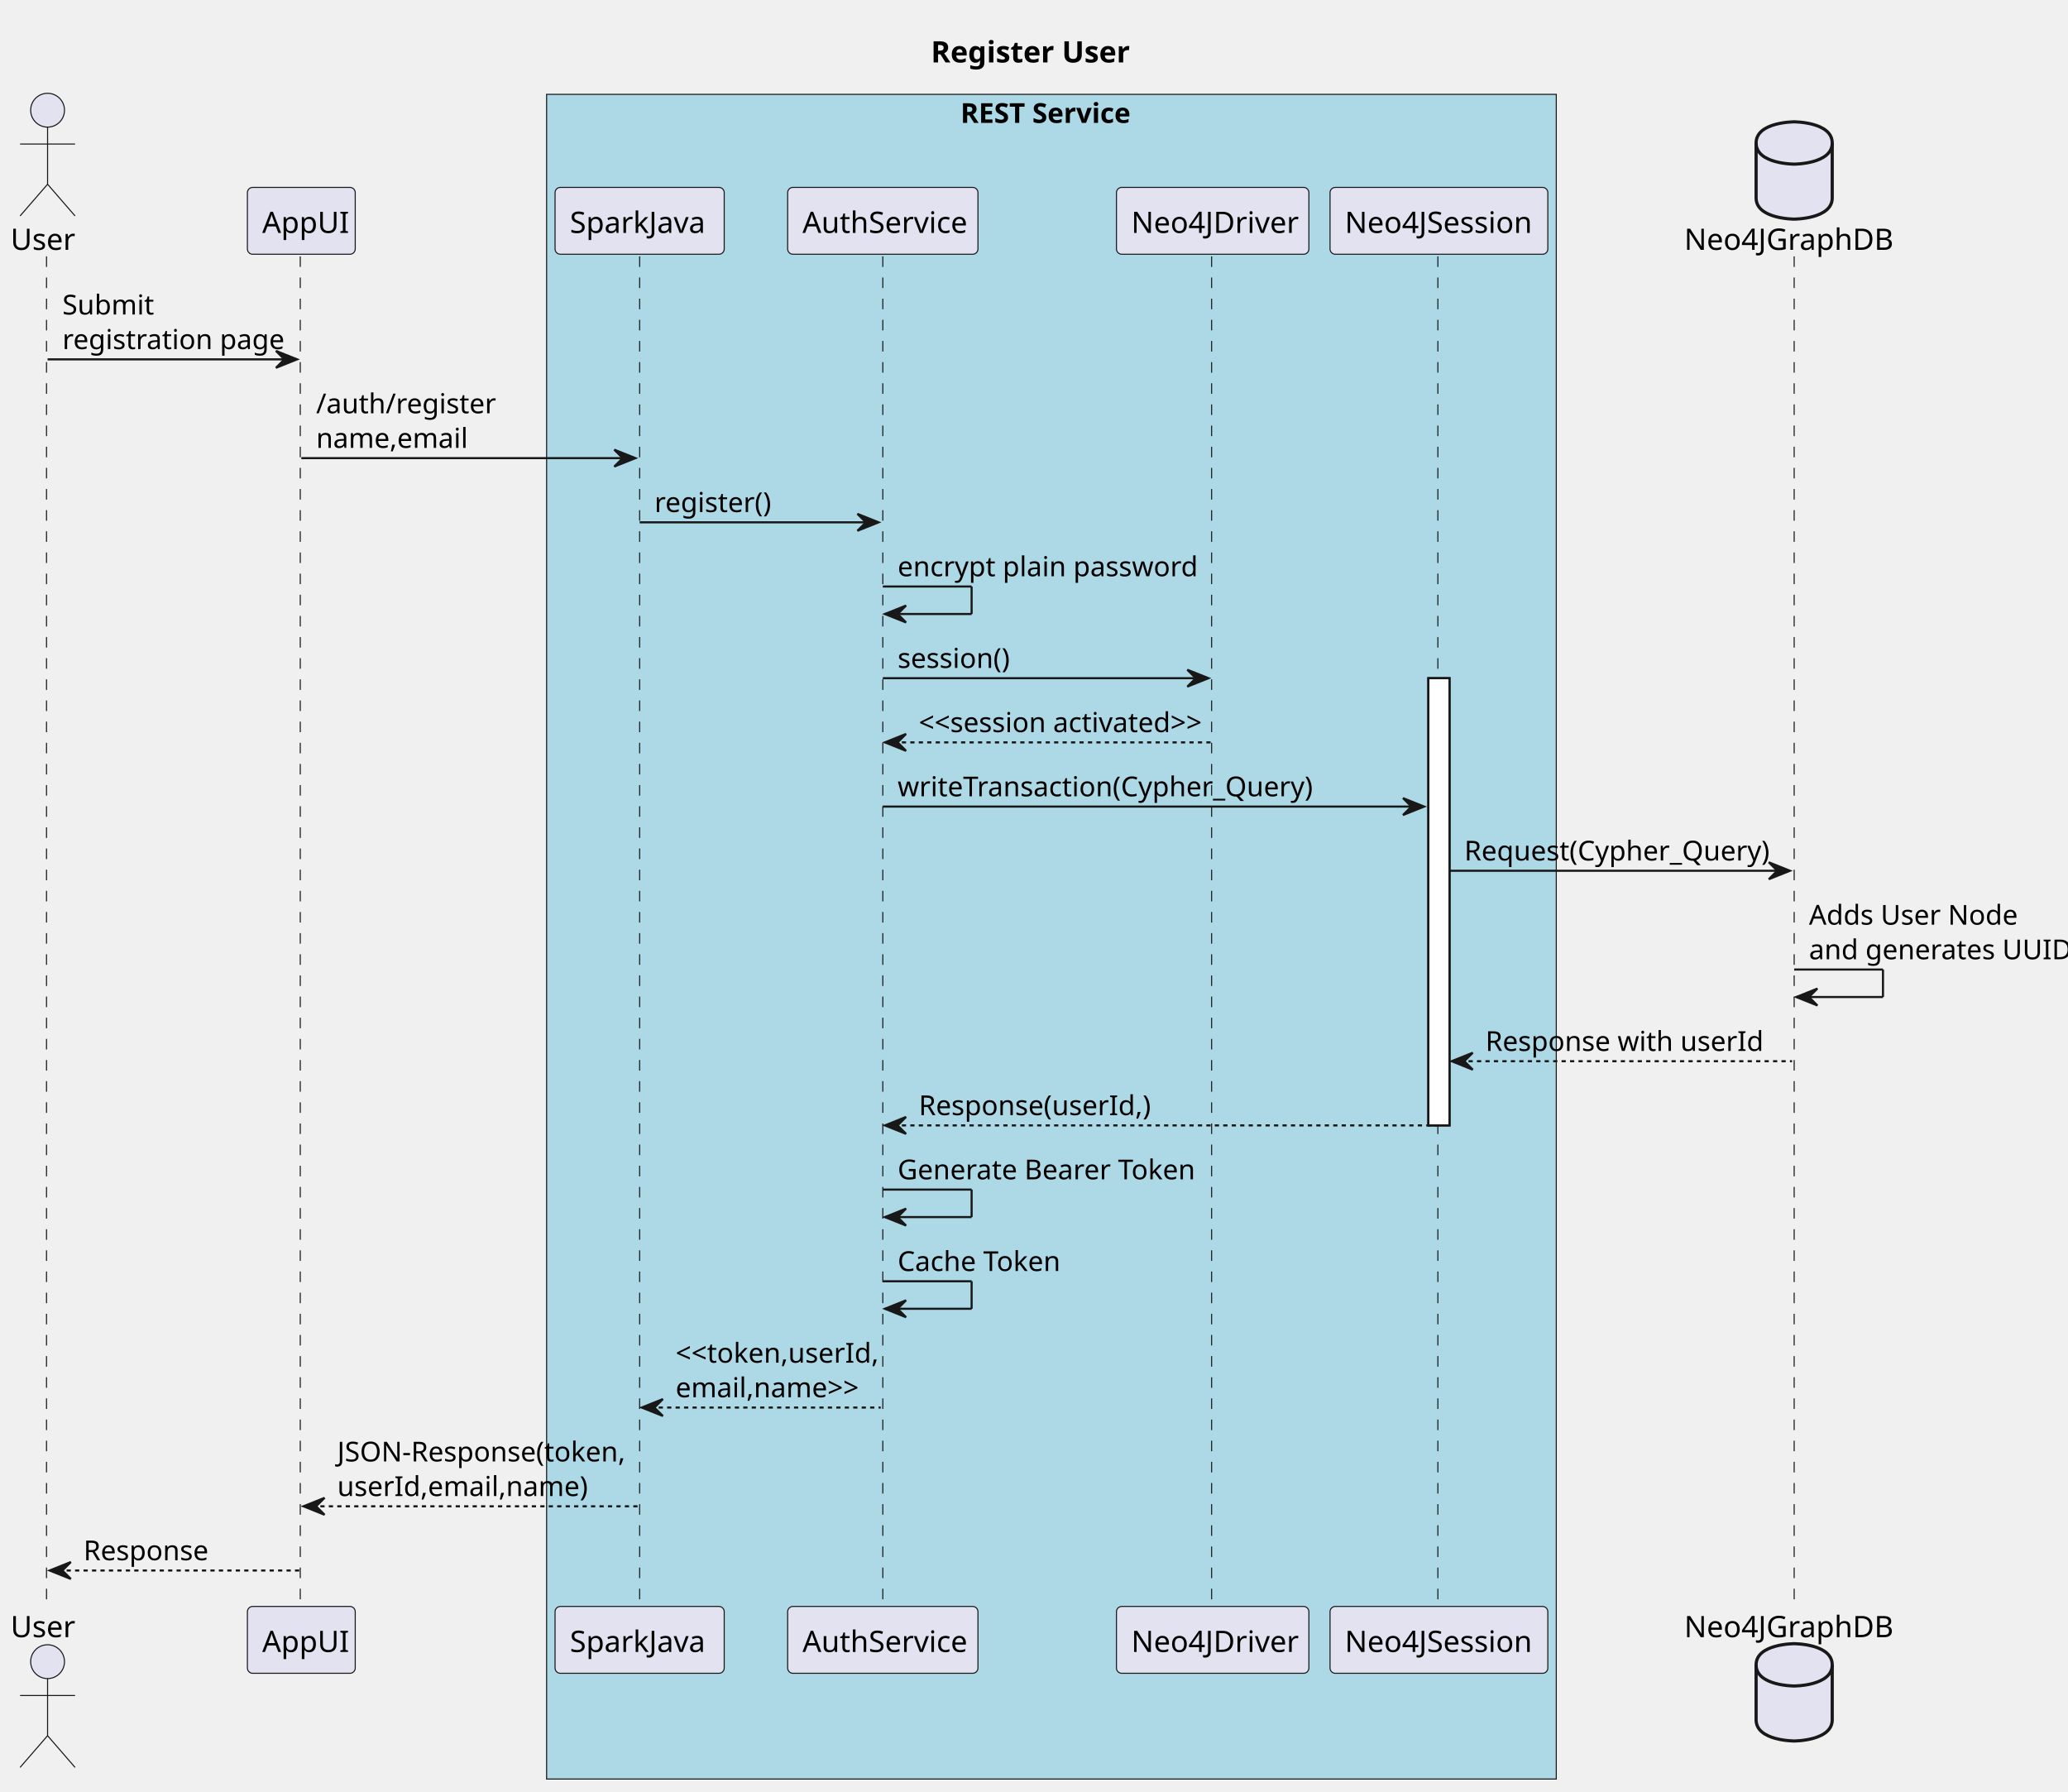
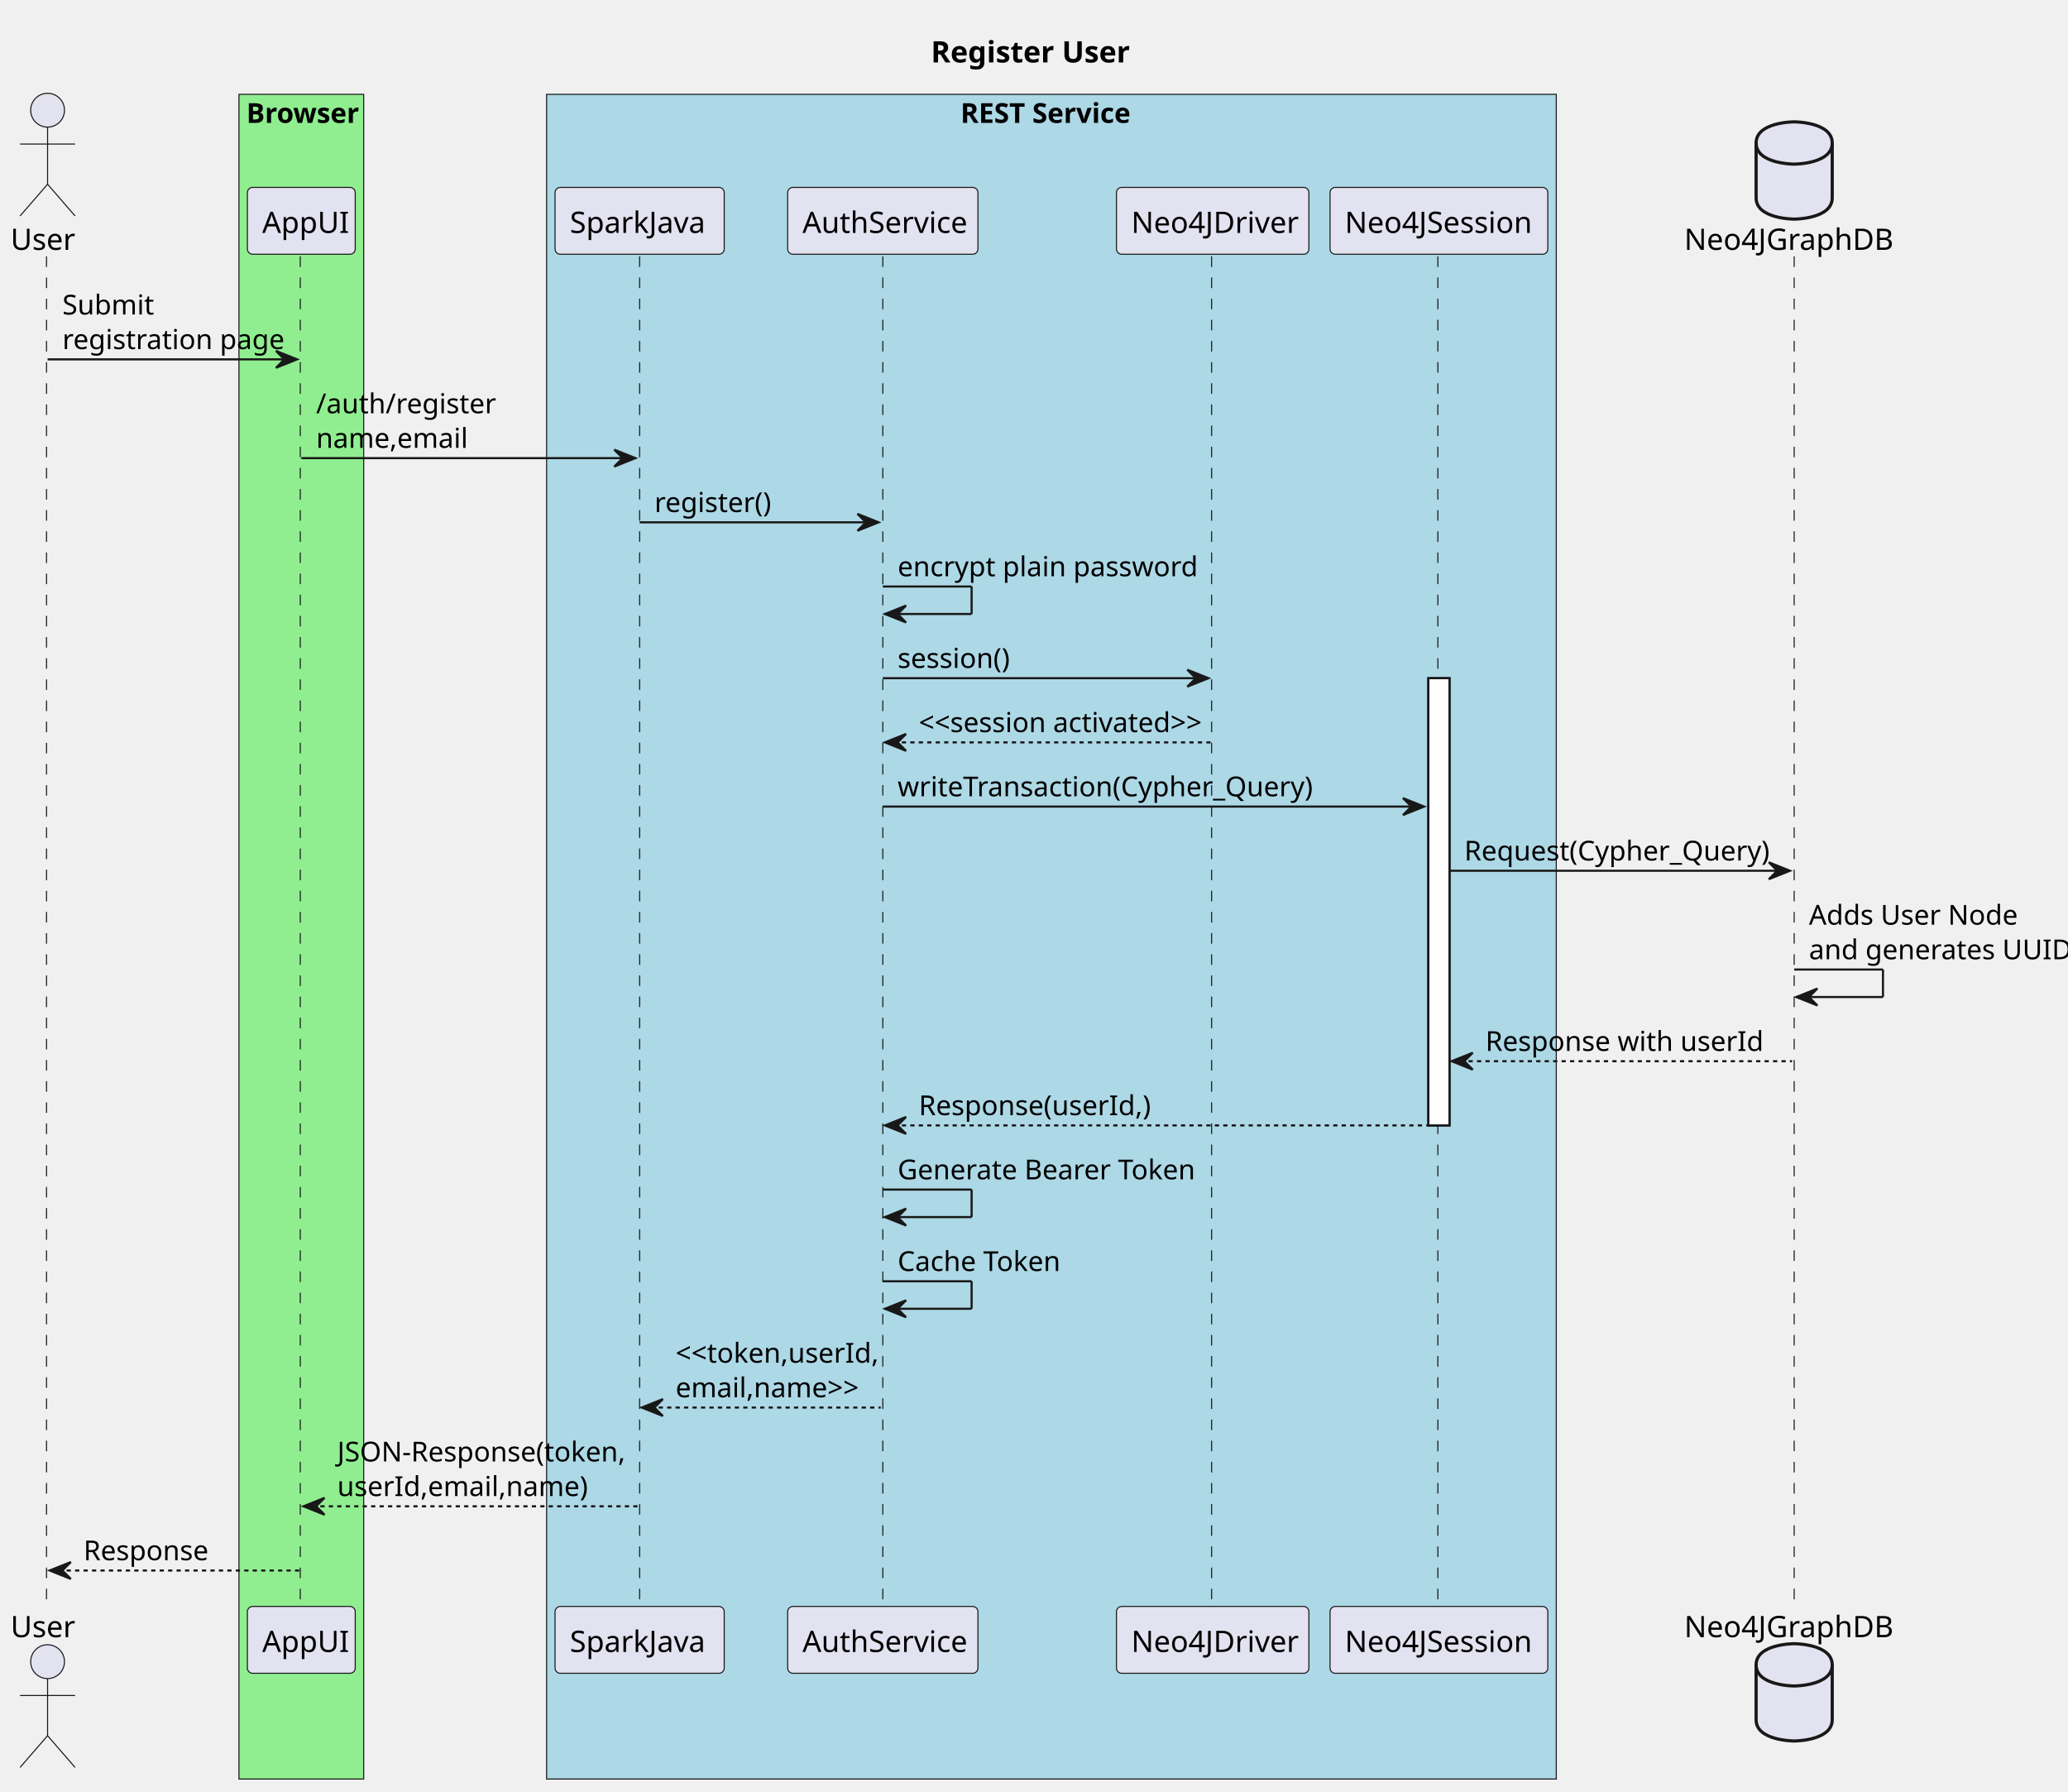
<svg xmlns="http://www.w3.org/2000/svg" contentStyleType="text/css" height="847px" preserveAspectRatio="none" style="width:978px;height:847px;background:#FFFFFF;" version="1.1" viewBox="0 0 978 847" width="978px" zoomAndPan="magnify">
  <defs />
  <g>
    <rect height="27.609" style="stroke:#00000000;stroke-width:1.0;fill:none;" width="107" x="435.25" y="10" />
    <text fill="#000000" font-family="sans-serif" font-size="14" font-weight="bold" lengthAdjust="spacing" textLength="97" x="440.25" y="29.533">Register User</text>
+     <rect fill="#90EE90" height="796.602" style="stroke:#181818;stroke-width:0.5;" width="59" x="113" y="44.609" />
+     <text fill="#000000" font-family="sans-serif" font-size="13" font-weight="bold" lengthAdjust="spacing" textLength="52" x="116.5" y="58.105">Browser</text>
    <rect fill="#ADD8E6" height="796.602" style="stroke:#181818;stroke-width:0.5;" width="477.5" x="258.5" y="44.609" />
    <text fill="#000000" font-family="sans-serif" font-size="13" font-weight="bold" lengthAdjust="spacing" textLength="86" x="454.25" y="58.105">REST Service</text>
    <rect fill="#FFFFFF" height="211.461" style="stroke:#181818;stroke-width:1.0;" width="10" x="675.5" y="320.68" />
    <line style="stroke:#181818;stroke-width:0.5;stroke-dasharray:5.0,5.0;" x1="22" x2="22" y1="121.219" y2="760.602" />
    <line style="stroke:#181818;stroke-width:0.5;stroke-dasharray:5.0,5.0;" x1="142" x2="142" y1="121.219" y2="760.602" />
    <line style="stroke:#181818;stroke-width:0.5;stroke-dasharray:5.0,5.0;" x1="302.5" x2="302.5" y1="121.219" y2="760.602" />
    <line style="stroke:#181818;stroke-width:0.5;stroke-dasharray:5.0,5.0;" x1="417.5" x2="417.5" y1="121.219" y2="760.602" />
    <line style="stroke:#181818;stroke-width:0.5;stroke-dasharray:5.0,5.0;" x1="573" x2="573" y1="121.219" y2="760.602" />
    <line style="stroke:#181818;stroke-width:0.5;stroke-dasharray:5.0,5.0;" x1="680" x2="680" y1="121.219" y2="760.602" />
    <line style="stroke:#181818;stroke-width:0.5;stroke-dasharray:5.0,5.0;" x1="848.5" x2="848.5" y1="121.219" y2="760.602" />
    <text fill="#000000" font-family="sans-serif" font-size="14" lengthAdjust="spacing" textLength="29" x="5" y="118.143">User</text>
    <ellipse cx="22.5" cy="52.109" fill="#E2E2F0" rx="8" ry="8" style="stroke:#181818;stroke-width:0.5;" />
    <path d="M22.5,60.109 L22.5,87.109 M9.5,68.109 L35.5,68.109 M22.5,87.109 L9.5,102.109 M22.5,87.109 L35.5,102.109 " fill="none" style="stroke:#181818;stroke-width:0.5;" />
    <text fill="#000000" font-family="sans-serif" font-size="14" lengthAdjust="spacing" textLength="29" x="5" y="774.135">User</text>
    <ellipse cx="22.5" cy="785.711" fill="#E2E2F0" rx="8" ry="8" style="stroke:#181818;stroke-width:0.5;" />
    <path d="M22.5,793.711 L22.5,820.711 M9.5,801.711 L35.5,801.711 M22.5,820.711 L9.5,835.711 M22.5,820.711 L35.5,835.711 " fill="none" style="stroke:#181818;stroke-width:0.5;" />
    <rect fill="#E2E2F0" height="31.609" rx="2.5" ry="2.5" style="stroke:#181818;stroke-width:0.5;" width="51" x="117" y="88.609" />
    <text fill="#000000" font-family="sans-serif" font-size="14" lengthAdjust="spacing" textLength="37" x="124" y="110.143">AppUI</text>
    <rect fill="#E2E2F0" height="31.609" rx="2.5" ry="2.5" style="stroke:#181818;stroke-width:0.5;" width="51" x="117" y="759.602" />
    <text fill="#000000" font-family="sans-serif" font-size="14" lengthAdjust="spacing" textLength="37" x="124" y="781.135">AppUI</text>
    <rect fill="#E2E2F0" height="31.609" rx="2.5" ry="2.5" style="stroke:#181818;stroke-width:0.5;" width="80" x="262.5" y="88.609" />
    <text fill="#000000" font-family="sans-serif" font-size="14" lengthAdjust="spacing" textLength="66" x="269.5" y="110.143">SparkJava</text>
    <rect fill="#E2E2F0" height="31.609" rx="2.5" ry="2.5" style="stroke:#181818;stroke-width:0.5;" width="80" x="262.5" y="759.602" />
    <text fill="#000000" font-family="sans-serif" font-size="14" lengthAdjust="spacing" textLength="66" x="269.5" y="781.135">SparkJava</text>
    <rect fill="#E2E2F0" height="31.609" rx="2.5" ry="2.5" style="stroke:#181818;stroke-width:0.5;" width="90" x="372.5" y="88.609" />
    <text fill="#000000" font-family="sans-serif" font-size="14" lengthAdjust="spacing" textLength="76" x="379.5" y="110.143">AuthService</text>
    <rect fill="#E2E2F0" height="31.609" rx="2.5" ry="2.5" style="stroke:#181818;stroke-width:0.5;" width="90" x="372.5" y="759.602" />
    <text fill="#000000" font-family="sans-serif" font-size="14" lengthAdjust="spacing" textLength="76" x="379.5" y="781.135">AuthService</text>
    <rect fill="#E2E2F0" height="31.609" rx="2.5" ry="2.5" style="stroke:#181818;stroke-width:0.5;" width="91" x="528" y="88.609" />
    <text fill="#000000" font-family="sans-serif" font-size="14" lengthAdjust="spacing" textLength="77" x="535" y="110.143">Neo4JDriver</text>
    <rect fill="#E2E2F0" height="31.609" rx="2.5" ry="2.5" style="stroke:#181818;stroke-width:0.5;" width="91" x="528" y="759.602" />
    <text fill="#000000" font-family="sans-serif" font-size="14" lengthAdjust="spacing" textLength="77" x="535" y="781.135">Neo4JDriver</text>
    <rect fill="#E2E2F0" height="31.609" rx="2.5" ry="2.5" style="stroke:#181818;stroke-width:0.5;" width="103" x="629" y="88.609" />
    <text fill="#000000" font-family="sans-serif" font-size="14" lengthAdjust="spacing" textLength="89" x="636" y="110.143">Neo4JSession</text>
    <rect fill="#E2E2F0" height="31.609" rx="2.5" ry="2.5" style="stroke:#181818;stroke-width:0.5;" width="103" x="629" y="759.602" />
    <text fill="#000000" font-family="sans-serif" font-size="14" lengthAdjust="spacing" textLength="89" x="636" y="781.135">Neo4JSession</text>
    <text fill="#000000" font-family="sans-serif" font-size="14" lengthAdjust="spacing" textLength="98" x="796.5" y="118.143">Neo4JGraphDB</text>
    <path d="M830.5,67.609 C830.5,57.609 848.5,57.609 848.5,57.609 C848.5,57.609 866.5,57.609 866.5,67.609 L866.5,93.609 C866.5,103.609 848.5,103.609 848.5,103.609 C848.5,103.609 830.5,103.609 830.5,93.609 L830.5,67.609 " fill="#E2E2F0" style="stroke:#181818;stroke-width:1.5;" />
    <path d="M830.5,67.609 C830.5,77.609 848.5,77.609 848.5,77.609 C848.5,77.609 866.5,77.609 866.5,67.609 " fill="none" style="stroke:#181818;stroke-width:1.5;" />
    <text fill="#000000" font-family="sans-serif" font-size="14" lengthAdjust="spacing" textLength="98" x="796.5" y="774.135">Neo4JGraphDB</text>
    <path d="M830.5,787.211 C830.5,777.211 848.5,777.211 848.5,777.211 C848.5,777.211 866.5,777.211 866.5,787.211 L866.5,813.211 C866.5,823.211 848.5,823.211 848.5,823.211 C848.5,823.211 830.5,823.211 830.5,813.211 L830.5,787.211 " fill="#E2E2F0" style="stroke:#181818;stroke-width:1.5;" />
    <path d="M830.5,787.211 C830.5,797.211 848.5,797.211 848.5,797.211 C848.5,797.211 866.5,797.211 866.5,787.211 " fill="none" style="stroke:#181818;stroke-width:1.5;" />
    <rect fill="#FFFFFF" height="211.461" style="stroke:#181818;stroke-width:1.0;" width="10" x="675.5" y="320.68" />
    <polygon fill="#181818" points="130.5,165.922,140.5,169.922,130.5,173.922,134.5,169.922" style="stroke:#181818;stroke-width:1.0;" />
    <line style="stroke:#181818;stroke-width:1.0;" x1="22.5" x2="136.5" y1="169.922" y2="169.922" />
    <text fill="#000000" font-family="sans-serif" font-size="13" lengthAdjust="spacing" textLength="41" x="29.5" y="148.714">Submit</text>
    <text fill="#000000" font-family="sans-serif" font-size="13" lengthAdjust="spacing" textLength="96" x="29.5" y="165.065">registration page</text>
    <polygon fill="#181818" points="290.5,212.625,300.5,216.625,290.5,220.625,294.5,216.625" style="stroke:#181818;stroke-width:1.0;" />
    <line style="stroke:#181818;stroke-width:1.0;" x1="142.5" x2="296.5" y1="216.625" y2="216.625" />
    <text fill="#000000" font-family="sans-serif" font-size="13" lengthAdjust="spacing" textLength="76" x="149.5" y="195.417">/auth/register</text>
    <text fill="#000000" font-family="sans-serif" font-size="13" lengthAdjust="spacing" textLength="67" x="149.5" y="211.769">name,email</text>
    <polygon fill="#181818" points="405.5,242.977,415.5,246.977,405.5,250.977,409.5,246.977" style="stroke:#181818;stroke-width:1.0;" />
    <line style="stroke:#181818;stroke-width:1.0;" x1="302.5" x2="411.5" y1="246.977" y2="246.977" />
    <text fill="#000000" font-family="sans-serif" font-size="13" lengthAdjust="spacing" textLength="51" x="309.5" y="242.12">register()</text>
    <line style="stroke:#181818;stroke-width:1.0;" x1="417.5" x2="459.5" y1="277.328" y2="277.328" />
    <line style="stroke:#181818;stroke-width:1.0;" x1="459.5" x2="459.5" y1="277.328" y2="290.328" />
    <line style="stroke:#181818;stroke-width:1.0;" x1="418.5" x2="459.5" y1="290.328" y2="290.328" />
    <polygon fill="#181818" points="428.5,286.328,418.5,290.328,428.5,294.328,424.5,290.328" style="stroke:#181818;stroke-width:1.0;" />
    <text fill="#000000" font-family="sans-serif" font-size="13" lengthAdjust="spacing" textLength="133" x="424.5" y="272.472">encrypt plain password</text>
    <polygon fill="#181818" points="561.5,316.68,571.5,320.68,561.5,324.68,565.5,320.68" style="stroke:#181818;stroke-width:1.0;" />
    <line style="stroke:#181818;stroke-width:1.0;" x1="417.5" x2="567.5" y1="320.68" y2="320.68" />
    <text fill="#000000" font-family="sans-serif" font-size="13" lengthAdjust="spacing" textLength="53" x="424.5" y="315.823">session()</text>
    <polygon fill="#181818" points="428.5,347.031,418.5,351.031,428.5,355.031,424.5,351.031" style="stroke:#181818;stroke-width:1.0;" />
    <line style="stroke:#181818;stroke-width:1.0;stroke-dasharray:2.0,2.0;" x1="422.5" x2="572.5" y1="351.031" y2="351.031" />
    <text fill="#000000" font-family="sans-serif" font-size="13" lengthAdjust="spacing" textLength="132" x="434.5" y="346.175">&lt;&lt;session activated&gt;&gt;</text>
    <polygon fill="#181818" points="663.5,377.383,673.5,381.383,663.5,385.383,667.5,381.383" style="stroke:#181818;stroke-width:1.0;" />
    <line style="stroke:#181818;stroke-width:1.0;" x1="417.5" x2="669.5" y1="381.383" y2="381.383" />
    <text fill="#000000" font-family="sans-serif" font-size="13" lengthAdjust="spacing" textLength="185" x="424.5" y="376.526">writeTransaction(Cypher_Query)</text>
    <polygon fill="#181818" points="836.5,407.734,846.5,411.734,836.5,415.734,840.5,411.734" style="stroke:#181818;stroke-width:1.0;" />
    <line style="stroke:#181818;stroke-width:1.0;" x1="685.5" x2="842.5" y1="411.734" y2="411.734" />
    <text fill="#000000" font-family="sans-serif" font-size="13" lengthAdjust="spacing" textLength="139" x="692.5" y="406.878">Request(Cypher_Query)</text>
    <line style="stroke:#181818;stroke-width:1.0;" x1="848.5" x2="890.5" y1="458.438" y2="458.438" />
    <line style="stroke:#181818;stroke-width:1.0;" x1="890.5" x2="890.5" y1="458.438" y2="471.438" />
    <line style="stroke:#181818;stroke-width:1.0;" x1="849.5" x2="890.5" y1="471.438" y2="471.438" />
    <polygon fill="#181818" points="859.5,467.438,849.5,471.438,859.5,475.438,855.5,471.438" style="stroke:#181818;stroke-width:1.0;" />
    <text fill="#000000" font-family="sans-serif" font-size="13" lengthAdjust="spacing" textLength="95" x="855.5" y="437.229">Adds User Node</text>
    <text fill="#000000" font-family="sans-serif" font-size="13" lengthAdjust="spacing" textLength="116" x="855.5" y="453.581">and generates UUID</text>
    <polygon fill="#181818" points="696.5,497.789,686.5,501.789,696.5,505.789,692.5,501.789" style="stroke:#181818;stroke-width:1.0;" />
    <line style="stroke:#181818;stroke-width:1.0;stroke-dasharray:2.0,2.0;" x1="690.5" x2="847.5" y1="501.789" y2="501.789" />
    <text fill="#000000" font-family="sans-serif" font-size="13" lengthAdjust="spacing" textLength="124" x="702.5" y="496.933">Response with userId</text>
    <polygon fill="#181818" points="428.5,528.141,418.5,532.141,428.5,536.141,424.5,532.141" style="stroke:#181818;stroke-width:1.0;" />
    <line style="stroke:#181818;stroke-width:1.0;stroke-dasharray:2.0,2.0;" x1="422.5" x2="679.5" y1="532.141" y2="532.141" />
    <text fill="#000000" font-family="sans-serif" font-size="13" lengthAdjust="spacing" textLength="105" x="434.5" y="527.284">Response(userId,)</text>
    <line style="stroke:#181818;stroke-width:1.0;" x1="417.5" x2="459.5" y1="562.492" y2="562.492" />
    <line style="stroke:#181818;stroke-width:1.0;" x1="459.5" x2="459.5" y1="562.492" y2="575.492" />
    <line style="stroke:#181818;stroke-width:1.0;" x1="418.5" x2="459.5" y1="575.492" y2="575.492" />
    <polygon fill="#181818" points="428.5,571.492,418.5,575.492,428.5,579.492,424.5,575.492" style="stroke:#181818;stroke-width:1.0;" />
    <text fill="#000000" font-family="sans-serif" font-size="13" lengthAdjust="spacing" textLength="134" x="424.5" y="557.636">Generate Bearer Token</text>
    <line style="stroke:#181818;stroke-width:1.0;" x1="417.5" x2="459.5" y1="605.844" y2="605.844" />
    <line style="stroke:#181818;stroke-width:1.0;" x1="459.5" x2="459.5" y1="605.844" y2="618.844" />
    <line style="stroke:#181818;stroke-width:1.0;" x1="418.5" x2="459.5" y1="618.844" y2="618.844" />
    <polygon fill="#181818" points="428.5,614.844,418.5,618.844,428.5,622.844,424.5,618.844" style="stroke:#181818;stroke-width:1.0;" />
    <text fill="#000000" font-family="sans-serif" font-size="13" lengthAdjust="spacing" textLength="76" x="424.5" y="600.987">Cache Token</text>
    <polygon fill="#181818" points="313.5,661.547,303.5,665.547,313.5,669.547,309.5,665.547" style="stroke:#181818;stroke-width:1.0;" />
    <line style="stroke:#181818;stroke-width:1.0;stroke-dasharray:2.0,2.0;" x1="307.5" x2="416.5" y1="665.547" y2="665.547" />
    <text fill="#000000" font-family="sans-serif" font-size="13" lengthAdjust="spacing" textLength="91" x="319.5" y="644.339">&lt;&lt;token,userId,</text>
    <text fill="#000000" font-family="sans-serif" font-size="13" lengthAdjust="spacing" textLength="83" x="319.5" y="660.69">email,name&gt;&gt;</text>
    <polygon fill="#181818" points="153.5,708.25,143.5,712.25,153.5,716.25,149.5,712.25" style="stroke:#181818;stroke-width:1.0;" />
    <line style="stroke:#181818;stroke-width:1.0;stroke-dasharray:2.0,2.0;" x1="147.5" x2="301.5" y1="712.25" y2="712.25" />
    <text fill="#000000" font-family="sans-serif" font-size="13" lengthAdjust="spacing" textLength="136" x="159.5" y="691.042">JSON-Response(token,</text>
    <text fill="#000000" font-family="sans-serif" font-size="13" lengthAdjust="spacing" textLength="110" x="159.5" y="707.394">userId,email,name)</text>
    <polygon fill="#181818" points="33.5,738.602,23.5,742.602,33.5,746.602,29.5,742.602" style="stroke:#181818;stroke-width:1.0;" />
    <line style="stroke:#181818;stroke-width:1.0;stroke-dasharray:2.0,2.0;" x1="27.5" x2="141.5" y1="742.602" y2="742.602" />
    <text fill="#000000" font-family="sans-serif" font-size="13" lengthAdjust="spacing" textLength="58" x="39.5" y="737.745">Response</text>
  </g>
</svg>
